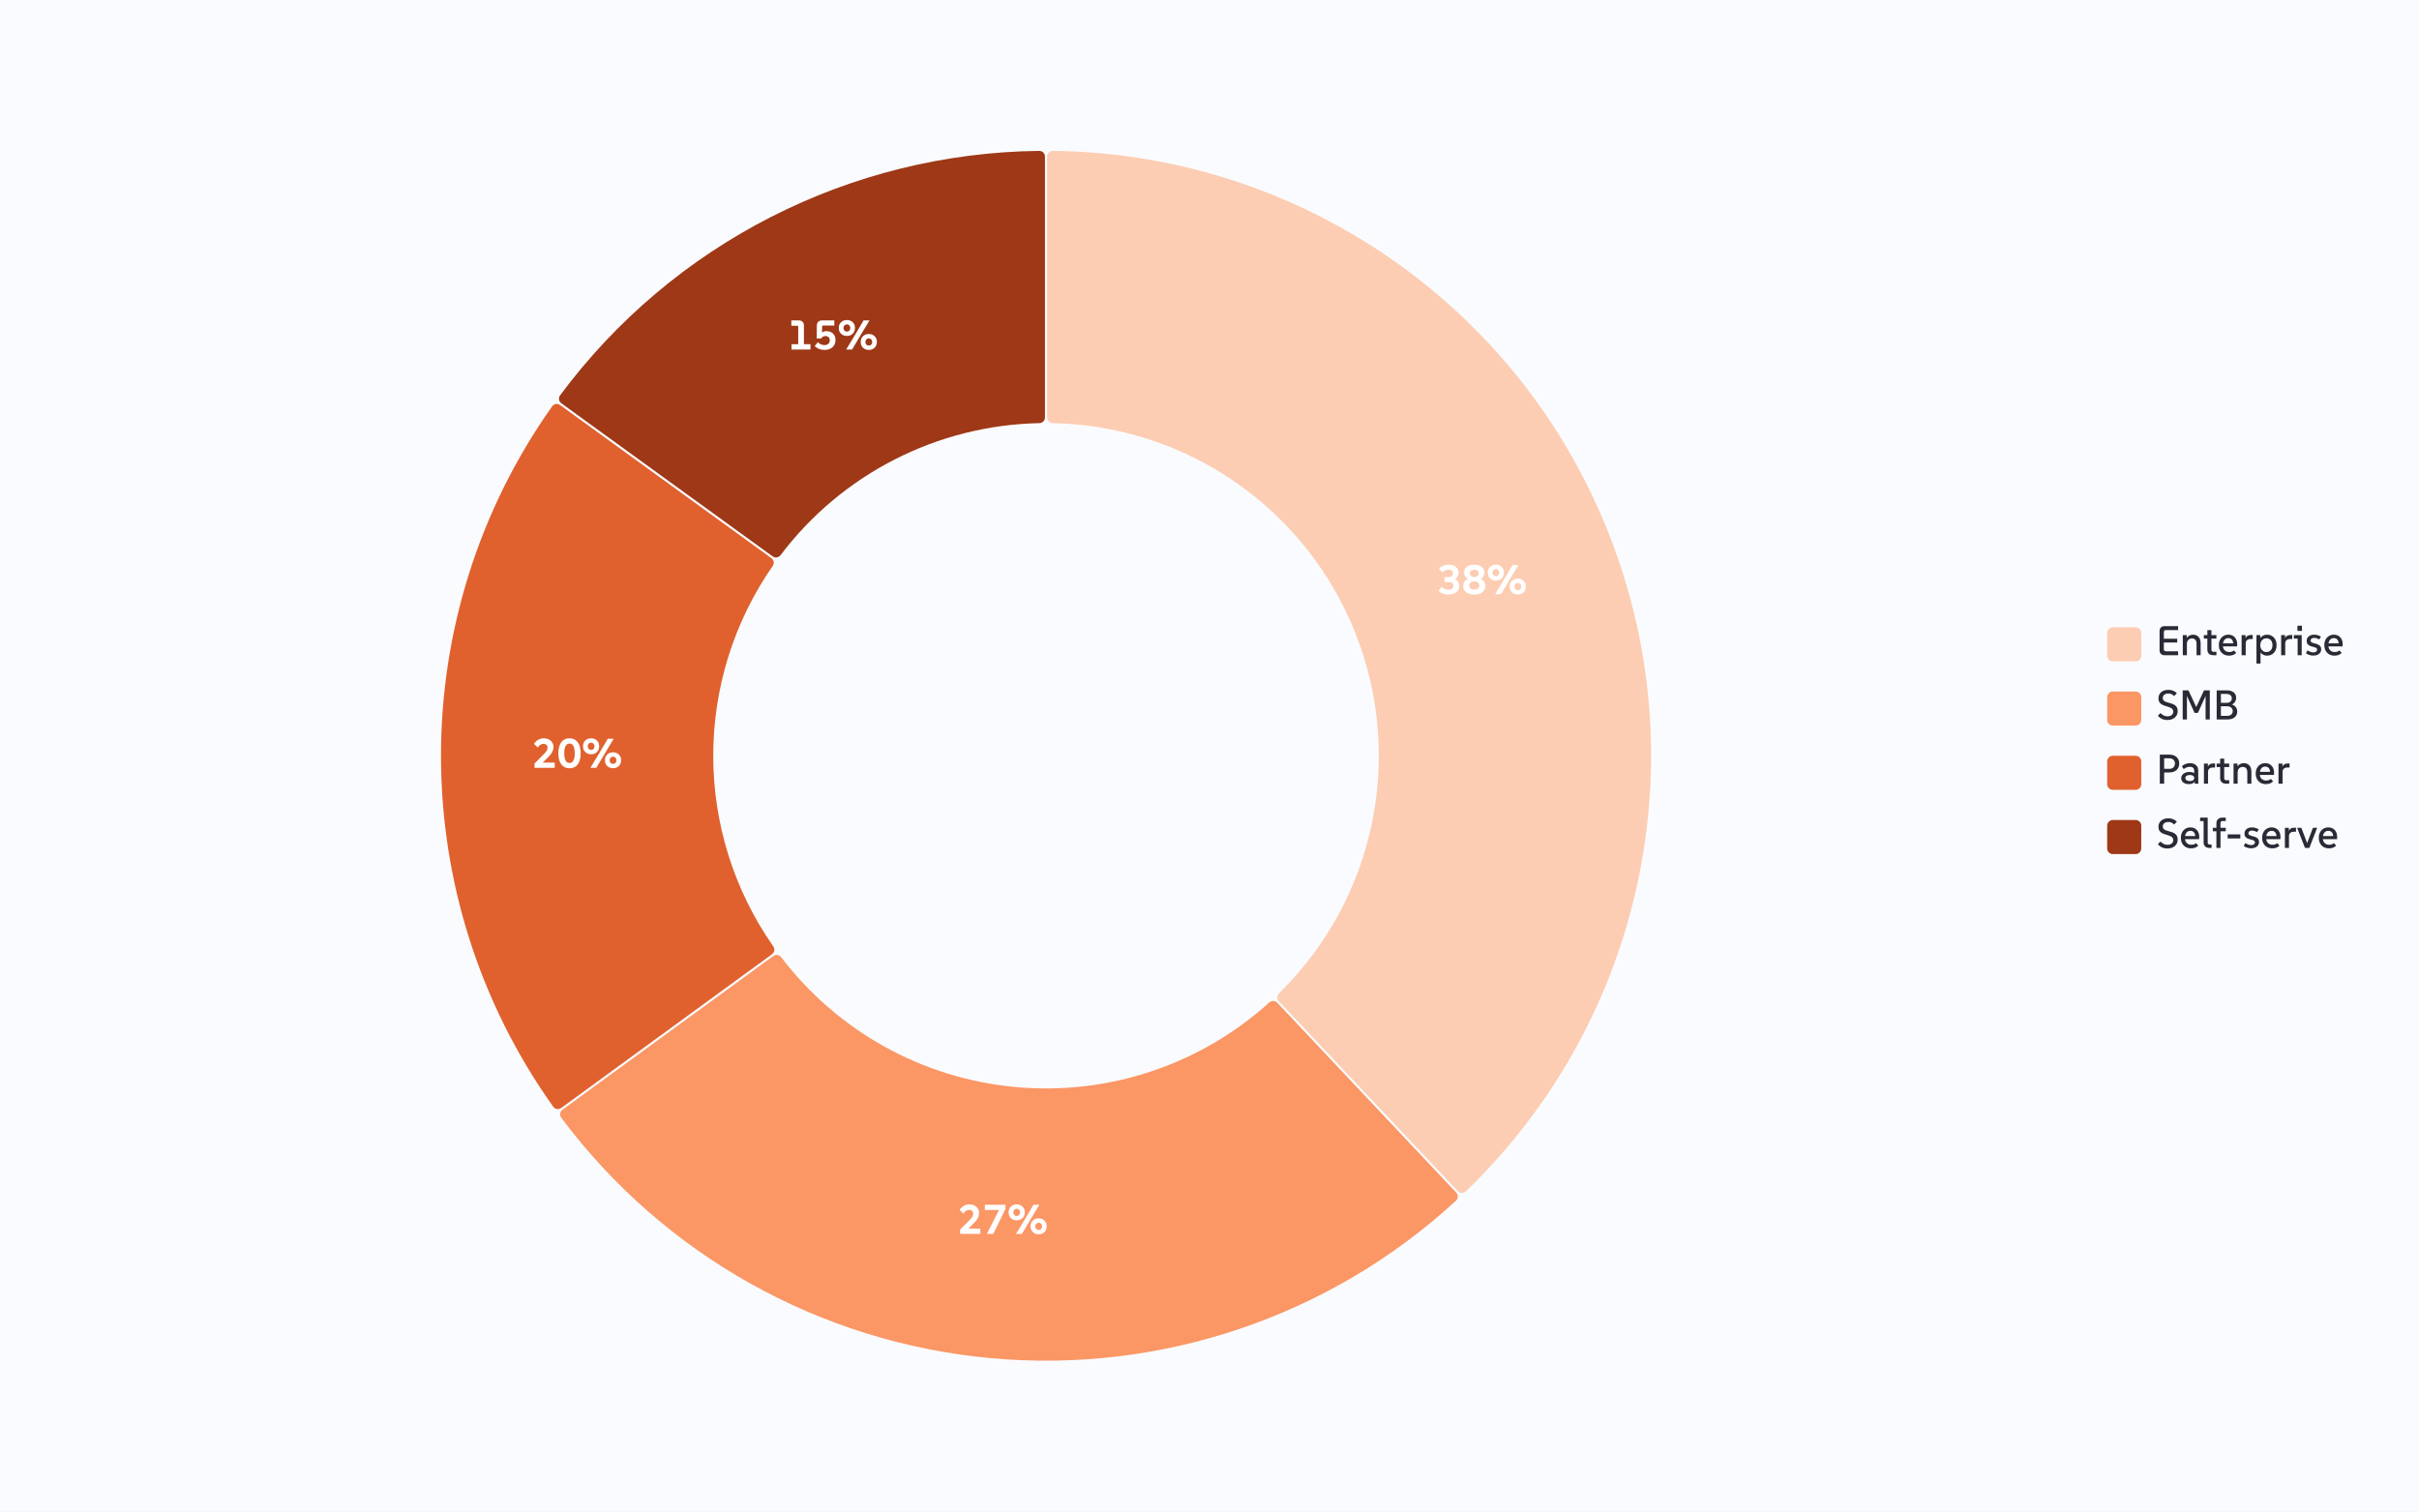
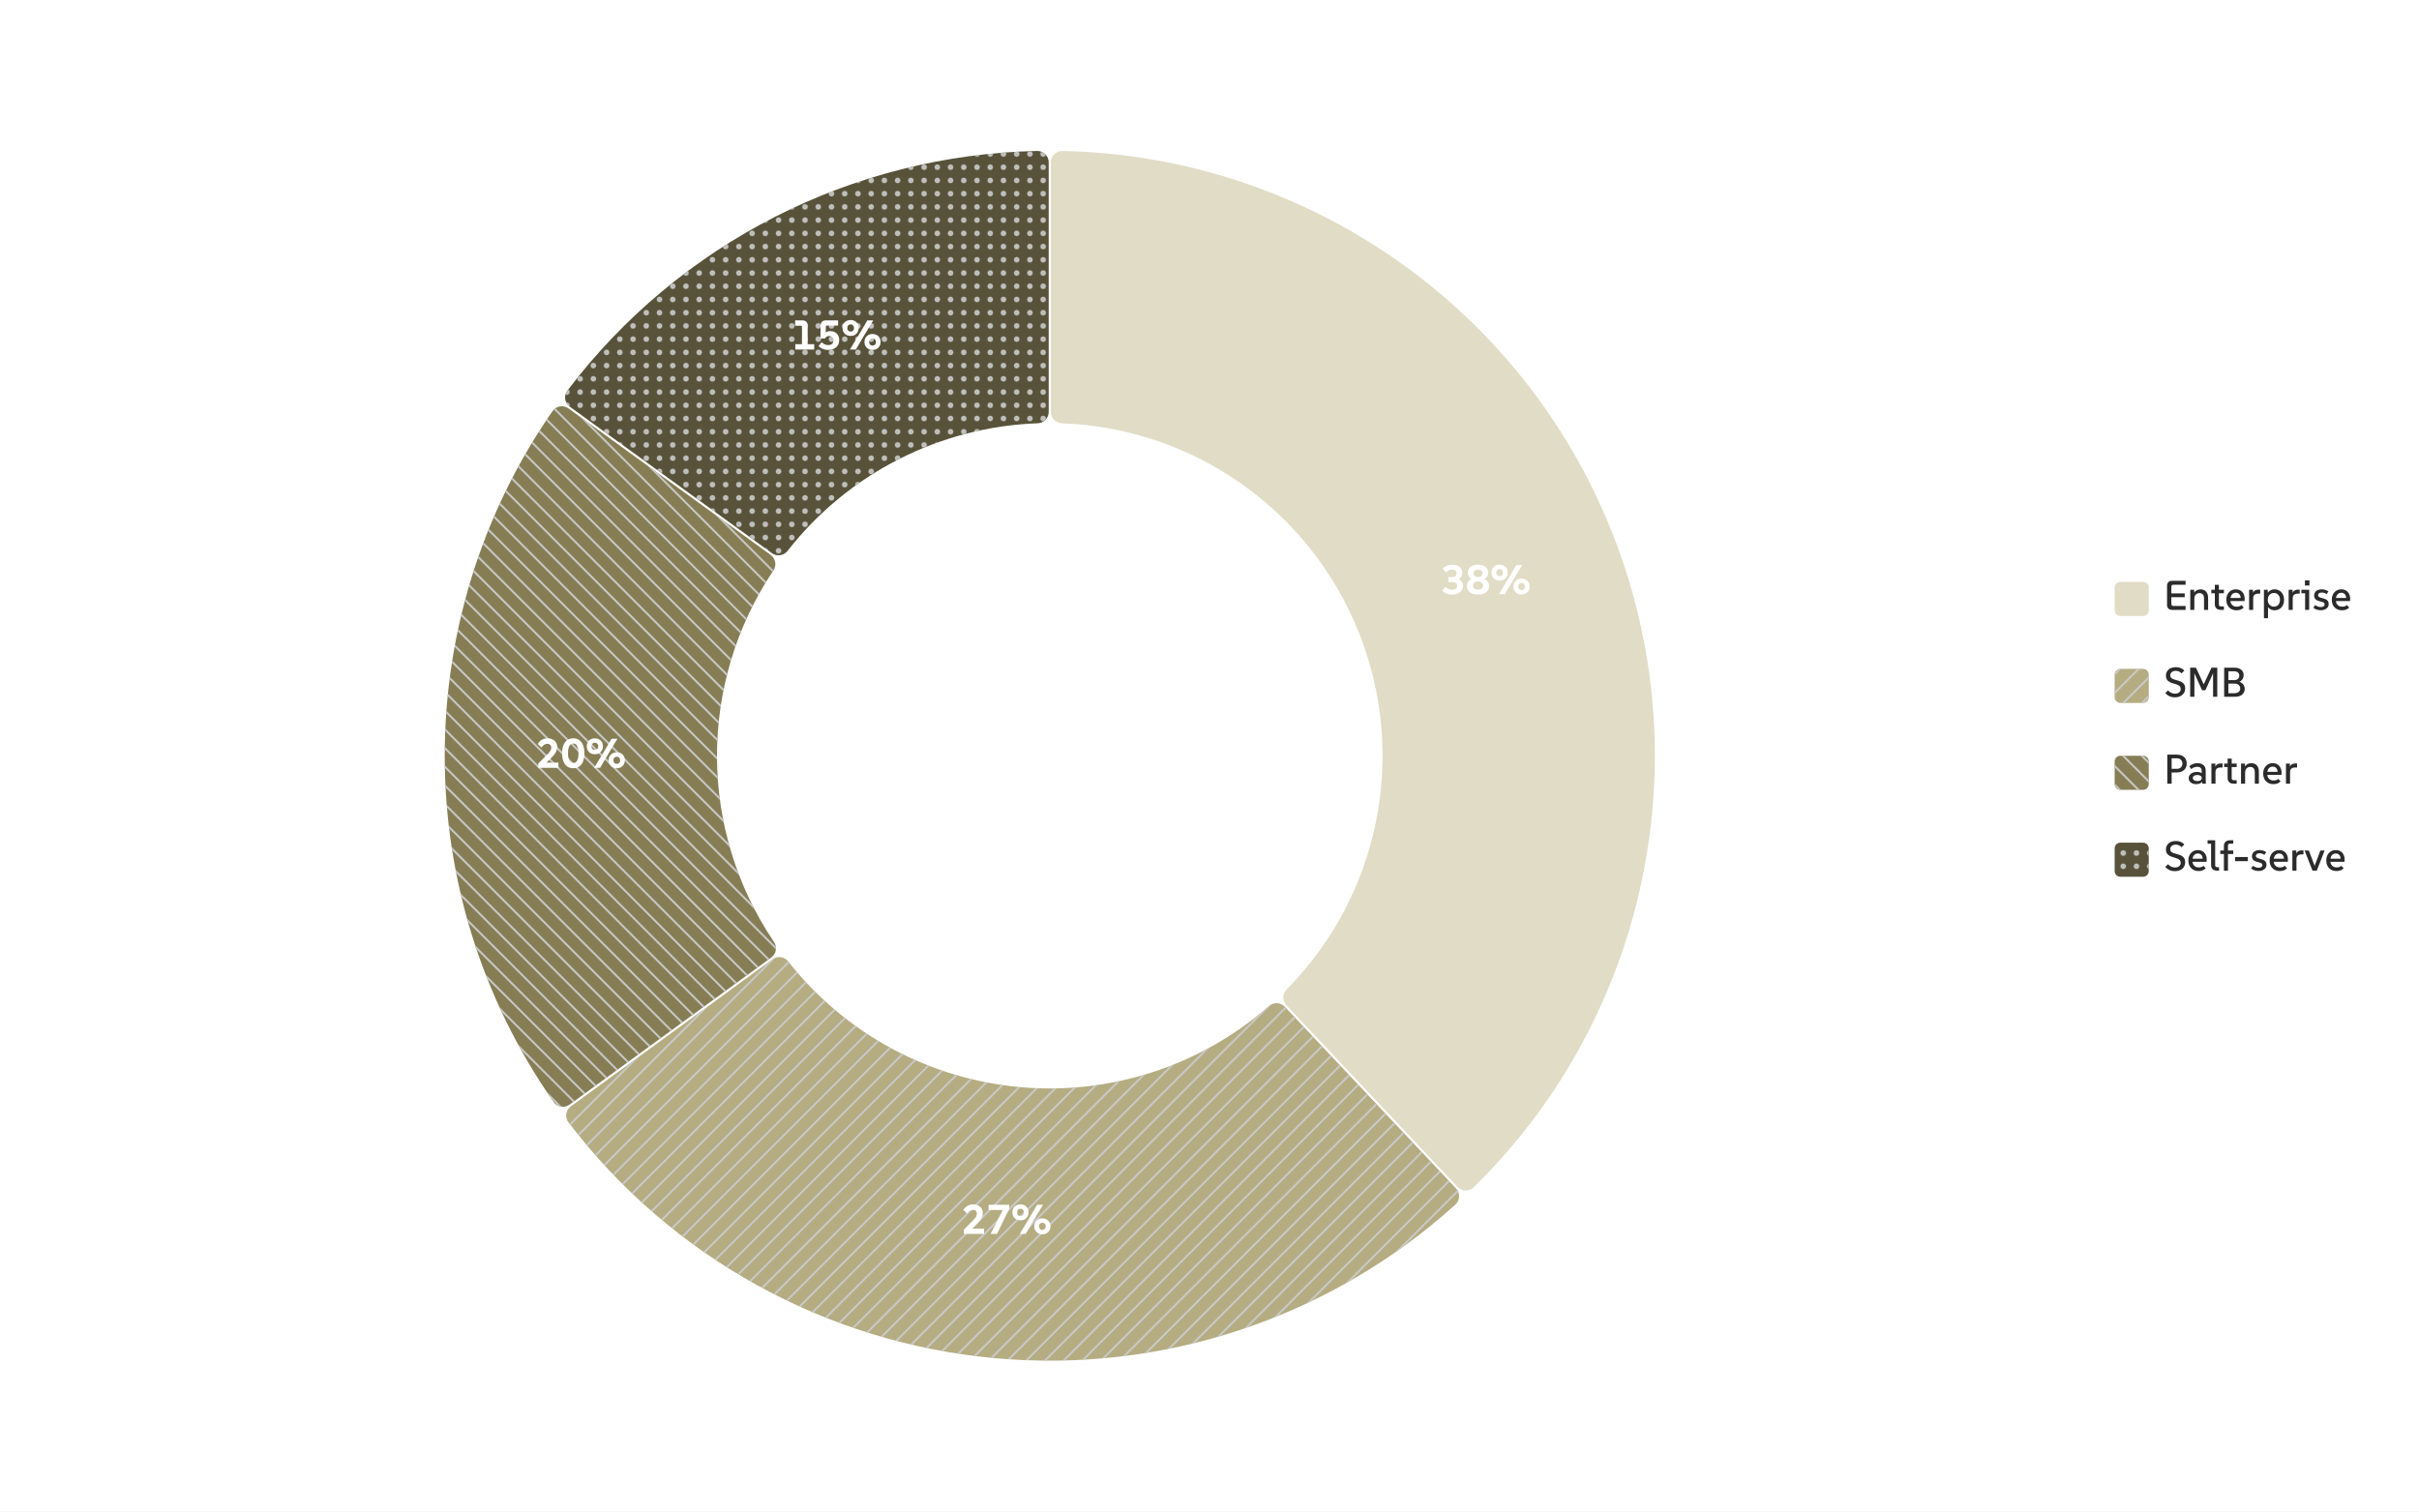
- <svg xmlns="http://www.w3.org/2000/svg" id="d3-svg" width="1280" height="800" data-lolly-anno="donut auto grouped monotone uniform none linear auto warm series #11141f #fafbfe right" style="width:100%;height:auto;display:block" viewBox="0 0 1280 800">
+ <svg xmlns="http://www.w3.org/2000/svg" id="d3-svg" width="1280" height="800" data-lolly-anno="donut auto grouped monotone uniform none linear auto warm series #ffffff right" style="width:100%;height:auto;display:block" viewBox="0 0 1280 800">
  <defs>
-     <style>#d3-svg [data-canvas-input]{cursor:pointer}</style>
+     <style>#d3-svg [data-annot],#d3-svg [data-canvas-input],#d3-svg [data-recolor]{cursor:pointer}</style>
  </defs>
-   <path id="d3-bg" fill="#fafbfe" d="M0 0h1280v800H0z" pointer-events="all" />
+   <path id="d3-bg" fill="#fff" d="M0 0h1280v800H0z" pointer-events="all" />
  <g id="d3-plot">
-     <path fill="#fccdb2" d="M554.07 82.86a3 3 0 0 1 3.03-3 320.16 320.16 0 0 1 218.55 550.68 3 3 0 0 1-4.26-.1l-94.7-100.5a3 3 0 0 1 .09-4.2 176.09 176.09 0 0 0-119.77-301.8 3 3 0 0 1-2.94-3Z" />
-     <path fill="#fff" d="M766.35 314.69q-1.63 0-2.91-.54-1.27-.53-2.26-1.5l1.7-2.05q.75.73 1.59 1.12.83.4 1.9.4.85 0 1.46-.27.62-.26.95-.74.34-.47.34-1.11 0-.89-.65-1.39-.65-.51-1.72-.51h-2.35v-2.63h2.1q.69 0 1.2-.25t.8-.7.29-1.02q0-.94-.64-1.48-.65-.54-1.75-.54-1.01 0-1.83.42-.82.41-1.43 1.1l-1.73-2.09q.94-.96 2.26-1.51t2.84-.55q1.57 0 2.76.53t1.85 1.49.66 2.25q0 1.2-.58 2.18t-1.7 1.55-2.69.57v-1.52q1.85 0 3.02.58 1.18.57 1.75 1.53t.57 2.13q0 1.36-.75 2.38-.76 1.02-2.07 1.59-1.32.58-2.98.58m13.75 0q-1.79 0-3.11-.55t-2.04-1.57-.72-2.38q0-1.24.58-2.17.57-.94 1.64-1.46 1.06-.51 2.52-.51v.93q-1.29 0-2.25-.52-.95-.52-1.48-1.41-.54-.89-.54-2.01 0-1.26.67-2.2t1.88-1.47q1.22-.52 2.85-.52t2.84.52 1.87 1.46.67 2.19q0 1.11-.52 2.01-.53.91-1.48 1.43-.96.52-2.25.52v-.93q1.46 0 2.53.51 1.06.52 1.63 1.45.58.92.58 2.16 0 1.39-.73 2.4-.73 1.02-2.04 1.57t-3.1.55m0-2.63q.82 0 1.42-.27.6-.26.93-.76.33-.49.33-1.14 0-.66-.33-1.14t-.92-.73q-.59-.27-1.41-.27t-1.42.27-.94.73q-.34.48-.34 1.14t.33 1.14q.33.5.93.76.61.27 1.42.27m.02-6.67q1.09 0 1.72-.53t.63-1.4q0-.89-.64-1.41-.64-.53-1.73-.53-1.07 0-1.72.53-.64.52-.64 1.41 0 .87.64 1.4.65.53 1.74.53m11.04 9.08 4.72-7.79 4.48-7.61h3.12l-4.92 8.17-4.26 7.23zm.39-7.18q-1.27 0-2.25-.53-.97-.54-1.52-1.5-.54-.96-.54-2.21t.54-2.19 1.52-1.48q.98-.53 2.25-.53 1.24 0 2.21.53.96.54 1.51 1.48.54.94.54 2.19t-.54 2.21-1.51 1.5-2.21.53m0-2.31q.52 0 .92-.24t.63-.68.23-.99q0-.83-.51-1.37-.5-.54-1.27-.54-.8 0-1.3.54-.51.54-.51 1.37 0 .55.23.99t.64.68.94.24m11.59 9.71q-1.27 0-2.23-.53-.97-.54-1.52-1.5t-.55-2.21.55-2.19 1.52-1.48q.96-.53 2.23-.53 1.25 0 2.22.53.96.54 1.5 1.48.55.94.55 2.19t-.55 2.21-1.5 1.5q-.97.53-2.22.53m0-2.31q.53 0 .93-.24t.63-.68.23-.99q0-.83-.51-1.37t-1.28-.54q-.79 0-1.3.54-.5.54-.5 1.37t.5 1.37 1.3.54" />
-     <path fill="#fb9665" d="M770.56 631.22a3 3 0 0 1-.15 4.27 320.16 320.16 0 0 1-473.43-43.92 3 3 0 0 1 .63-4.22l111.57-81.37a3 3 0 0 1 4.15.6 176.1 176.1 0 0 0 258.34 23.97 3 3 0 0 1 4.2.17Z" />
-     <path fill="#fff" d="M508.04 653.06v-2.28l5.28-5.31q.58-.58.93-1.1t.51-1.02.17-.99q0-.91-.57-1.46-.57-.56-1.54-.56-.92 0-1.66.5t-1.43 1.46l-1.98-1.94q.91-1.36 2.21-2.14 1.31-.78 2.98-.78 1.52 0 2.67.59t1.81 1.61.66 2.39q0 .83-.27 1.68t-.84 1.71-1.51 1.81l-3.88 3.89-.14-.83h7.29v2.77zm14.15 0 6.82-13.4.66.75h-8.54v-2.75h10.9v2.14l-6.42 13.26zm15.43 0 4.72-7.79 4.48-7.61h3.12l-4.92 8.17-4.26 7.23zm.39-7.18q-1.27 0-2.25-.53-.97-.54-1.52-1.5-.54-.96-.54-2.21t.54-2.19 1.52-1.48 2.25-.53q1.24 0 2.21.53.96.54 1.51 1.48.54.94.54 2.19t-.54 2.21-1.51 1.5-2.21.53m0-2.31q.52 0 .92-.24t.63-.68.23-.99q0-.83-.51-1.37-.5-.54-1.27-.54-.8 0-1.3.54-.51.54-.51 1.37 0 .55.23.99t.64.68.94.24m11.59 9.71q-1.27 0-2.23-.53-.97-.54-1.52-1.5t-.55-2.21.55-2.19 1.52-1.48 2.23-.53 2.22.53q.96.54 1.5 1.48.55.94.55 2.19t-.55 2.21-1.5 1.5q-.97.53-2.22.53m0-2.31q.53 0 .93-.24t.63-.68.23-.99q0-.83-.51-1.37t-1.28-.54q-.79 0-1.3.54-.5.54-.5 1.37t.5 1.37 1.3.54" />
-     <path fill="#e0612e" d="M296.94 586.43a3 3 0 0 1-4.2-.68 320.2 320.2 0 0 1-.59-370.68 3 3 0 0 1 4.21-.7l111.82 81.03a3 3 0 0 1 .7 4.14 176.1 176.1 0 0 0 .31 201.37 3 3 0 0 1-.69 4.14Z" />
-     <path fill="#fff" d="M282.83 406.39v-2.28l5.28-5.31q.58-.58.93-1.1t.51-1.02q.17-.49.17-.99 0-.91-.57-1.46-.57-.56-1.54-.56-.92 0-1.66.5t-1.43 1.46l-1.98-1.94q.91-1.36 2.21-2.14 1.31-.78 2.98-.78 1.52 0 2.67.59t1.81 1.61.66 2.39q0 .83-.27 1.68t-.84 1.71-1.51 1.81l-3.88 3.89-.14-.83h7.29v2.77zm18.54.22q-1.86 0-3.18-.92t-2.03-2.68-.7-4.28q0-2.54.7-4.32.71-1.78 2.03-2.71t3.18-.93 3.17.93 2 2.71.7 4.32q0 2.52-.7 4.28-.69 1.76-2 2.68-1.32.92-3.17.92m0-2.78q.9 0 1.51-.57.62-.56.93-1.7t.32-2.83q0-1.74-.32-2.89-.31-1.14-.93-1.71-.61-.58-1.51-.58-.91 0-1.54.58-.63.57-.95 1.71t-.31 2.89q0 1.69.31 2.83.32 1.14.95 1.7t1.54.57m11.04 2.56 4.72-7.79 4.48-7.61h3.12l-4.92 8.17-4.26 7.23zm.39-7.18q-1.27 0-2.25-.53-.97-.54-1.52-1.5-.54-.96-.54-2.21t.54-2.19 1.52-1.48q.98-.53 2.25-.53 1.24 0 2.21.53.96.54 1.51 1.48.54.94.54 2.19t-.54 2.21-1.51 1.5-2.21.53m0-2.31q.52 0 .92-.24t.63-.68.23-.99q0-.83-.51-1.37-.5-.54-1.27-.54-.8 0-1.3.54-.51.54-.51 1.37 0 .55.23.99t.64.68.94.24m11.59 9.71q-1.27 0-2.23-.53-.97-.54-1.52-1.5t-.55-2.21.55-2.19 1.52-1.48q.96-.53 2.23-.53 1.25 0 2.22.53.96.54 1.5 1.48.55.94.55 2.19t-.55 2.21-1.5 1.5q-.97.53-2.22.53m0-2.31q.53 0 .93-.24t.63-.68.23-.99q0-.83-.51-1.37t-1.28-.54q-.79 0-1.3.54-.5.54-.5 1.37t.5 1.37 1.3.54" />
-     <path fill="#9e3816" d="M297.03 213.45a3 3 0 0 1-.65-4.22A320.2 320.2 0 0 1 549.9 79.86a3 3 0 0 1 3.03 3v138.09a3 3 0 0 1-2.94 3A176.1 176.1 0 0 0 413 293.85a3 3 0 0 1-4.15.63Z" />
-     <path fill="#fff" d="M422.38 183.89v-11.02q0-.22-.12-.34t-.33-.12h-3.19v-2.82h4.05q1.14 0 1.87.73t.73 1.88v11.69zm-3.54 1.1v-2.82h10.01v2.82zm17.38.22q-1.59 0-2.87-.54t-2.26-1.5l1.7-2.05q.74.72 1.58 1.12t1.87.4q1.34 0 2.08-.69t.74-1.86q0-1.01-.61-1.62t-1.71-.61q-.75 0-1.31.34-.56.33-.88.94h-2.42l.1-7.1q.03-.72.37-1.28.34-.55.93-.86t1.29-.31h6.66v2.71h-6.01q-.16 0-.29.11t-.14.29l-.14 4.99-1.18-.01q.39-1.1 1.28-1.76t2.38-.65q1.41 0 2.46.58 1.06.59 1.66 1.64t.59 2.47q0 1.65-.76 2.84-.77 1.18-2.09 1.79t-3.02.62m11.53-.22 4.72-7.79 4.48-7.61h3.12l-4.92 8.17-4.26 7.23zm.39-7.18q-1.27 0-2.25-.53-.97-.54-1.52-1.5-.54-.96-.54-2.21t.54-2.19 1.52-1.48 2.25-.53q1.24 0 2.21.53.96.54 1.51 1.48.54.94.54 2.19t-.54 2.21-1.51 1.5-2.21.53m0-2.31q.52 0 .92-.24t.63-.68.23-.99q0-.83-.51-1.37-.5-.54-1.27-.54-.8 0-1.3.54-.51.54-.51 1.37 0 .55.23.99t.64.68.94.24m11.59 9.71q-1.27 0-2.23-.53-.97-.54-1.52-1.5t-.55-2.21.55-2.19 1.52-1.48 2.23-.53q1.25 0 2.22.53.96.54 1.5 1.48.55.94.55 2.19t-.55 2.21-1.5 1.5q-.97.53-2.22.53m0-2.31q.53 0 .93-.24t.63-.68.23-.99q0-.83-.51-1.37t-1.28-.54q-.79 0-1.3.54-.5.54-.5 1.37t.5 1.37 1.3.54" />
+     <path fill="#e1dcc6" d="M556.05 85.9a6 6 0 0 1 6.13-5.99 320.16 320.16 0 0 1 217.67 548.48 6 6 0 0 1-8.57-.17l-90.6-96.16a6 6 0 0 1 .1-8.33 176.09 176.09 0 0 0-118.95-299.7 6 6 0 0 1-5.78-6Z" data-recolor="Enterprise" />
+     <path fill="#fff" d="M768.33 314.69q-1.63 0-2.91-.54-1.27-.53-2.26-1.5l1.7-2.05q.75.73 1.59 1.12.83.4 1.9.4.85 0 1.46-.27.62-.26.95-.74.34-.47.34-1.11 0-.89-.65-1.39-.65-.51-1.72-.51h-2.35v-2.63h2.1q.69 0 1.2-.25t.8-.7.29-1.02q0-.94-.64-1.48-.65-.54-1.75-.54-1.01 0-1.83.42-.82.41-1.43 1.1l-1.73-2.09q.94-.96 2.26-1.51t2.84-.55q1.57 0 2.76.53t1.85 1.49.66 2.25q0 1.2-.58 2.18t-1.7 1.55-2.69.57v-1.52q1.85 0 3.02.58 1.18.57 1.75 1.53t.57 2.13q0 1.36-.75 2.38-.76 1.02-2.07 1.59-1.32.58-2.98.58m13.75 0q-1.79 0-3.11-.55t-2.04-1.57-.72-2.38q0-1.24.58-2.17.57-.94 1.64-1.46 1.06-.51 2.52-.51v.93q-1.29 0-2.25-.52-.95-.52-1.48-1.41-.54-.89-.54-2.01 0-1.26.67-2.2t1.88-1.47q1.22-.52 2.85-.52t2.84.52 1.87 1.46.67 2.19q0 1.11-.52 2.01-.53.91-1.48 1.43-.96.52-2.25.52v-.93q1.46 0 2.53.51 1.06.52 1.63 1.45.58.92.58 2.16 0 1.39-.73 2.4-.73 1.02-2.04 1.57t-3.1.55m0-2.63q.82 0 1.42-.27.6-.26.93-.76.33-.49.33-1.14 0-.66-.33-1.14t-.92-.73q-.59-.27-1.41-.27t-1.42.27-.94.73q-.34.48-.34 1.14t.33 1.14q.33.5.93.76.61.27 1.42.27m.02-6.67q1.09 0 1.72-.53t.63-1.4q0-.89-.64-1.41-.64-.53-1.73-.53-1.07 0-1.72.53-.64.52-.64 1.41 0 .87.64 1.4.65.53 1.74.53m11.04 9.08 4.72-7.79 4.48-7.61h3.12l-4.92 8.17-4.26 7.23zm.39-7.18q-1.27 0-2.25-.53-.97-.54-1.52-1.5-.54-.96-.54-2.21t.54-2.19 1.52-1.48q.98-.53 2.25-.53 1.24 0 2.21.53.96.54 1.51 1.48.54.94.54 2.19t-.54 2.21-1.51 1.5-2.21.53m0-2.31q.52 0 .92-.24t.63-.68.23-.99q0-.83-.51-1.37-.5-.54-1.27-.54-.8 0-1.3.54-.51.54-.51 1.37 0 .55.23.99t.64.68.94.24m11.59 9.71q-1.27 0-2.23-.53-.97-.54-1.52-1.5t-.55-2.21.55-2.19 1.52-1.48q.96-.53 2.23-.53 1.25 0 2.22.53.96.54 1.5 1.48.55.94.55 2.19t-.55 2.21-1.5 1.5q-.97.53-2.22.53m0-2.31q.53 0 .93-.24t.63-.68.23-.99q0-.83-.51-1.37t-1.28-.54q-.79 0-1.3.54-.5.54-.5 1.37t.5 1.37 1.3.54" />
+     <path fill="#b5ac82" d="M770.45 629a6 6 0 0 1-.35 8.57 320.16 320.16 0 0 1-469.28-43.53 6 6 0 0 1 1.24-8.48L408.8 507.7a6 6 0 0 1 8.25 1.13 176.1 176.1 0 0 0 254.47 23.61 6 6 0 0 1 8.33.4Z" data-recolor="SMB" />
+     <path fill="url(#d3tex-1-888888)" d="M214.97 229a6 6 0 0 1-.35 8.57 320.16 320.16 0 0 1-469.28-43.53 6 6 0 0 1 1.24-8.48l106.74-77.86a6 6 0 0 1 8.25 1.13 176.1 176.1 0 0 0 254.48 23.61 6 6 0 0 1 8.32.4Z" pointer-events="none" transform="translate(555.48 400)" />
+     <path fill="#fff" d="M510.02 653.06v-2.28l5.28-5.31q.58-.58.93-1.1t.51-1.02.17-.99q0-.91-.57-1.46-.57-.56-1.54-.56-.92 0-1.66.5t-1.43 1.46l-1.98-1.94q.91-1.36 2.21-2.14 1.31-.78 2.98-.78 1.52 0 2.67.59t1.81 1.61.66 2.39q0 .83-.27 1.68t-.84 1.71-1.51 1.81l-3.88 3.89-.14-.83h7.29v2.77zm14.15 0 6.82-13.4.66.75h-8.54v-2.75h10.9v2.14l-6.42 13.26zm15.43 0 4.72-7.79 4.48-7.61h3.12l-4.92 8.17-4.26 7.23zm.39-7.18q-1.27 0-2.25-.53-.97-.54-1.52-1.5-.54-.96-.54-2.21t.54-2.19 1.52-1.48 2.25-.53q1.24 0 2.21.53.96.54 1.51 1.48.54.94.54 2.19t-.54 2.21-1.51 1.5-2.21.53m0-2.31q.52 0 .92-.24t.63-.68.23-.99q0-.83-.51-1.37-.5-.54-1.27-.54-.8 0-1.3.54-.51.54-.51 1.37 0 .55.23.99t.64.68.94.24m11.59 9.71q-1.27 0-2.23-.53-.97-.54-1.52-1.5t-.55-2.21.55-2.19 1.52-1.48 2.23-.53 2.22.53q.96.54 1.5 1.48.55.94.55 2.19t-.55 2.21-1.5 1.5q-.97.53-2.22.53m0-2.31q.53 0 .93-.24t.63-.68.23-.99q0-.83-.51-1.37t-1.28-.54q-.79 0-1.3.54-.5.54-.5 1.37t.5 1.37 1.3.54" />
+     <path fill="#867d55" d="M301.39 584.63a6 6 0 0 1-8.46-1.41 320.2 320.2 0 0 1-.57-365.62 6 6 0 0 1 8.45-1.44L407.8 293.7a6 6 0 0 1 1.46 8.2 176.1 176.1 0 0 0 .3 196.68 6 6 0 0 1-1.43 8.2Z" data-recolor="Partner" />
+     <path fill="url(#d3tex-2-888888)" d="M-254.1 184.63a6 6 0 0 1-8.45-1.41 320.2 320.2 0 0 1-.57-365.62 6 6 0 0 1 8.45-1.44l106.98 77.53a6 6 0 0 1 1.47 8.2 176.1 176.1 0 0 0 .3 196.68 6 6 0 0 1-1.43 8.2Z" pointer-events="none" transform="translate(555.48 400)" />
+     <path fill="#fff" d="M284.81 406.39v-2.28l5.28-5.31q.58-.58.93-1.1t.51-1.02q.17-.49.17-.99 0-.91-.57-1.46-.57-.56-1.54-.56-.92 0-1.66.5t-1.43 1.46l-1.98-1.94q.91-1.36 2.21-2.14 1.31-.78 2.98-.78 1.52 0 2.67.59t1.81 1.61.66 2.39q0 .83-.27 1.68t-.84 1.71-1.51 1.81l-3.88 3.89-.14-.83h7.29v2.77zm18.54.22q-1.86 0-3.18-.92t-2.03-2.68-.7-4.28q0-2.54.7-4.32.71-1.78 2.03-2.71t3.18-.93 3.17.93 2 2.71.7 4.32q0 2.52-.7 4.28-.69 1.76-2 2.68-1.32.92-3.17.92m0-2.78q.9 0 1.51-.57.62-.56.93-1.7t.32-2.83q0-1.74-.32-2.89-.31-1.14-.93-1.71-.61-.58-1.51-.58-.91 0-1.54.58-.63.57-.95 1.71t-.31 2.89q0 1.69.31 2.83.32 1.14.95 1.7t1.54.57m11.04 2.56 4.72-7.79 4.48-7.61h3.12l-4.92 8.17-4.26 7.23zm.39-7.18q-1.27 0-2.25-.53-.97-.54-1.52-1.5-.54-.96-.54-2.21t.54-2.19 1.52-1.48q.98-.53 2.25-.53 1.24 0 2.21.53.96.54 1.51 1.48.54.94.54 2.19t-.54 2.21-1.51 1.5-2.21.53m0-2.31q.52 0 .92-.24t.63-.68.23-.99q0-.83-.51-1.37-.5-.54-1.27-.54-.8 0-1.3.54-.51.54-.51 1.37 0 .55.23.99t.64.68.94.24m11.59 9.71q-1.27 0-2.23-.53-.97-.54-1.52-1.5t-.55-2.21.55-2.19 1.52-1.48q.96-.53 2.23-.53 1.25 0 2.22.53.96.54 1.5 1.48.55.94.55 2.19t-.55 2.21-1.5 1.5q-.97.53-2.22.53m0-2.31q.53 0 .93-.24t.63-.68.23-.99q0-.83-.51-1.37t-1.28-.54q-.79 0-1.3.54-.5.54-.5 1.37t.5 1.37 1.3.54" />
+     <path fill="#575239" d="M301.48 215.24a6 6 0 0 1-1.26-8.48A320.2 320.2 0 0 1 548.78 79.9a6 6 0 0 1 6.13 6v132.12a6 6 0 0 1-5.78 6A176 176 0 0 0 416.7 291.6a6 6 0 0 1-8.24 1.16Z" data-recolor="Self-serve" />
+     <path fill="url(#d3tex-3-888888)" d="M-254-184.76a6 6 0 0 1-1.26-8.48A320.2 320.2 0 0 1-6.7-320.1a6 6 0 0 1 6.13 6v132.12a6 6 0 0 1-5.78 6 176 176 0 0 0-132.42 67.57 6 6 0 0 1-8.24 1.16Z" pointer-events="none" transform="translate(555.48 400)" />
+     <path fill="#fff" d="M424.36 183.89v-11.02q0-.22-.12-.34t-.33-.12h-3.19v-2.82h4.05q1.14 0 1.87.73t.73 1.88v11.69zm-3.54 1.1v-2.82h10.01v2.82zm17.38.22q-1.59 0-2.87-.54t-2.26-1.5l1.7-2.05q.74.72 1.58 1.12t1.87.4q1.34 0 2.08-.69t.74-1.86q0-1.01-.61-1.62t-1.71-.61q-.75 0-1.31.34-.56.33-.88.94h-2.42l.1-7.1q.03-.72.37-1.28.34-.55.93-.86t1.29-.31h6.66v2.71h-6.01q-.16 0-.29.11t-.14.29l-.14 4.99-1.18-.01q.39-1.1 1.28-1.76t2.38-.65q1.41 0 2.46.58 1.06.59 1.66 1.64t.59 2.47q0 1.65-.76 2.84-.77 1.18-2.09 1.79t-3.02.62m11.53-.22 4.72-7.79 4.48-7.61h3.12l-4.92 8.17-4.26 7.23zm.39-7.18q-1.27 0-2.25-.53-.97-.54-1.52-1.5-.54-.96-.54-2.21t.54-2.19 1.52-1.48 2.25-.53q1.24 0 2.21.53.96.54 1.51 1.48.54.94.54 2.19t-.54 2.21-1.51 1.5-2.21.53m0-2.31q.52 0 .92-.24t.63-.68.23-.99q0-.83-.51-1.37-.5-.54-1.27-.54-.8 0-1.3.54-.51.54-.51 1.37 0 .55.23.99t.64.68.94.24m11.59 9.71q-1.27 0-2.23-.53-.97-.54-1.52-1.5t-.55-2.21.55-2.19 1.52-1.48 2.23-.53q1.25 0 2.22.53.96.54 1.5 1.48.55.94.55 2.19t-.55 2.21-1.5 1.5q-.97.53-2.22.53m0-2.31q.53 0 .93-.24t.63-.68.23-.99q0-.83-.51-1.37t-1.28-.54q-.79 0-1.3.54-.5.54-.5 1.37t.5 1.37 1.3.54" />
+     <defs class="d3-tex">
+       <pattern id="d3tex-1-888888" width="7" height="7" patternTransform="rotate(45)" patternUnits="userSpaceOnUse">
+         <path stroke="#c9c9c9" stroke-linecap="round" stroke-opacity=".9" stroke-width="2.2" d="M0 0v7" />
+       </pattern>
+       <pattern id="d3tex-2-888888" width="7" height="7" patternTransform="rotate(-45)" patternUnits="userSpaceOnUse">
+         <path stroke="#c9c9c9" stroke-linecap="round" stroke-opacity=".9" stroke-width="2.2" d="M0 0v7" />
+       </pattern>
+       <pattern id="d3tex-3-888888" width="7" height="7" patternUnits="userSpaceOnUse">
+         <circle cx="3.5" cy="3.5" r="1.5" fill="#c9c9c9" fill-opacity=".9" />
+       </pattern>
+     </defs>
    <g class="legend">
-       <rect width="18.04" height="18.04" x="1115" y="332" fill="#fccdb2" rx="3" />
-       <path fill="#11141f" d="M1145.24 346.79q-1.09 0-1.8-.71t-.71-1.79v-10.4q0-1.08.71-1.79t1.8-.71h7.29v2.09h-6.55q-.42 0-.71.28t-.28.7v9.26q0 .41.28.7t.71.28h6.55v2.09zm-1.38-6.73v-1.99h8.21v1.99zm11.15 6.73v-10.65h2.07v2.91h-.57q.23-.94.68-1.55.44-.6 1.01-.95t1.16-.49 1.09-.14q1.8 0 2.9 1.16 1.1 1.17 1.1 3.41v6.3h-2.16v-5.97q0-1.55-.67-2.24-.68-.68-1.75-.68-.75 0-1.36.33-.61.34-.98 1-.36.66-.36 1.64v5.92zm16.11 0q-.56 0-1.11-.15-.56-.14-1.01-.49t-.72-.92-.27-1.43v-10.28h2.15v10.44q0 .43.29.71t.7.28h1.65v1.84zm-4.97-8.8v-1.85h6.65v1.85zm13.31 9.02q-1.58 0-2.79-.69-1.21-.7-1.89-1.93-.68-1.24-.68-2.86v-.22q0-1.54.63-2.75.62-1.21 1.76-1.93 1.14-.71 2.64-.71 1.57 0 2.68.77 1.11.76 1.63 2.15t.29 3.29h-8.08v-1.63h6.92l-.95.84q.16-1.13-.12-1.94t-.9-1.25q-.61-.43-1.46-.43-.93 0-1.57.46-.65.46-.99 1.26-.35.8-.35 1.87v.46q0 .92.4 1.68t1.15 1.21 1.77.44q.83 0 1.44-.21t1.07-.65l1.23 1.3q-.63.72-1.62 1.1-.98.37-2.21.37m6.68-.22v-10.65h2.08v2.91l-.28-.02q.11-1.15.56-1.79.44-.65 1.13-.9.68-.26 1.5-.26h.88v2.13h-1.06q-1.26 0-1.96.6-.69.6-.69 1.82v6.16zm7.85 4.4v-15.05h2.02v2.7l-.41-.47q.59-1.13 1.64-1.79 1.06-.66 2.37-.66 1.44 0 2.58.69 1.13.68 1.78 1.9t.66 2.82v.21q0 1.64-.65 2.87t-1.78 1.91-2.58.69q-1.27 0-2.29-.62-1.03-.63-1.62-1.69l.44-.5v6.99zm5.3-6.08q.9 0 1.63-.44t1.14-1.24.41-1.89v-.21q0-1.07-.41-1.85-.42-.79-1.14-1.22-.73-.43-1.63-.43-.93 0-1.68.45t-1.17 1.26-.43 1.93.43 1.93 1.17 1.26q.75.45 1.68.45m7.77 1.68v-10.65h2.09v2.91l-.29-.02q.12-1.15.56-1.79t1.13-.9 1.5-.26h.88v2.13h-1.05q-1.27 0-1.96.6-.7.6-.7 1.82v6.16zm8.72 0v-9.76l.97.96h-2.96v-1.85h4.15v10.65zm-.1-12.88v-2.74h2.39v2.74zm8.44 13.07q-1.22 0-2.26-.36-1.05-.37-1.72-.93l.94-1.48q.63.47 1.43.78.8.3 1.61.3.89 0 1.44-.38.54-.39.54-1.03 0-.57-.4-.87-.4-.29-1.03-.47l-1.34-.37q-.71-.18-1.34-.5-.63-.31-1.03-.9-.4-.58-.4-1.58 0-1.45 1.08-2.36t2.92-.91q1.02 0 1.94.29t1.61.79l-.95 1.46q-.57-.4-1.24-.63t-1.39-.23q-.85 0-1.38.39t-.53 1.02q0 .55.41.85t1.05.49l1.36.37q.72.19 1.36.52t1.05.92.41 1.6q0 .95-.53 1.67-.53.73-1.47 1.14t-2.14.41m11.16.03q-1.59 0-2.8-.69-1.21-.7-1.89-1.93-.68-1.24-.68-2.86v-.22q0-1.54.63-2.75t1.77-1.93q1.14-.71 2.64-.71 1.56 0 2.67.77 1.11.76 1.64 2.15t.28 3.29h-8.07v-1.63h6.91l-.94.84q.16-1.13-.13-1.94-.28-.82-.9-1.25-.61-.43-1.46-.43-.92 0-1.57.46t-.99 1.26-.34 1.87v.46q0 .92.4 1.68t1.14 1.21 1.78.44q.83 0 1.44-.21.6-.21 1.07-.65l1.22 1.3q-.63.72-1.61 1.1-.99.37-2.21.37" opacity=".9" />
-       <rect width="18.04" height="18.04" x="1115" y="366" fill="#fb9665" rx="3" />
-       <path fill="#11141f" d="M1146.83 381.07q-1.66 0-2.91-.61t-2.12-1.63l1.43-1.43q.85.9 1.75 1.32.9.41 1.94.41 1.42 0 2.23-.69t.81-1.79q0-.81-.42-1.32-.43-.5-1.12-.81t-1.54-.55q-.83-.24-1.66-.52-.84-.28-1.53-.73t-1.13-1.18q-.42-.73-.42-1.86 0-1.4.65-2.43.65-1.02 1.84-1.58 1.18-.56 2.76-.56 1.43 0 2.59.49 1.15.48 1.89 1.33l-1.46 1.47q-.65-.68-1.38-1.02t-1.65-.33q-1.34 0-2.16.66-.81.67-.81 1.75 0 .77.43 1.24t1.13.74 1.54.49 1.7.5q.84.27 1.54.73t1.13 1.21q.43.76.43 1.95 0 1.45-.69 2.51-.7 1.07-1.93 1.66t-2.86.58m8.13-.28v-15.4h3.06l4.64 9.95h-1.06l4.63-9.95h3.07v15.4h-2.23v-14.18l.78.01-4.84 10.7h-1.76l-4.84-10.7.79-.01v14.18zm17.98 0v-15.4h5.44q2.27 0 3.57 1.06t1.3 2.84q0 .97-.4 1.83t-1.23 1.42q-.83.54-2.13.54l.04-.39q1.37 0 2.32.53.95.52 1.46 1.39.51.88.51 1.92 0 1.3-.61 2.25t-1.76 1.48-2.81.53zm2.24-1.1-.91-.8h4.01q1.56 0 2.36-.7.81-.7.81-1.85 0-.72-.36-1.29-.35-.57-.99-.91-.64-.33-1.56-.33h-4.13v-1.83h3.83q1.29 0 2-.66.7-.66.7-1.74 0-1.04-.75-1.67t-2.07-.62h-3.85l.91-.8z" opacity=".9" />
-       <rect width="18.04" height="18.04" x="1115" y="400" fill="#e0612e" rx="3" />
-       <path fill="#11141f" d="M1142.86 414.79v-15.4h4.97q1.6 0 2.78.56t1.84 1.62.66 2.56q0 1.47-.66 2.53t-1.84 1.62-2.78.56h-3.9v-1.92h4.01q1.32 0 2.12-.77t.8-2.02-.8-2.02-2.12-.76h-3.74l.95-.89v14.33zm18.47 0-.04-3.31-.24-.75v-2.71q0-1.18-.63-1.68t-1.67-.5q-.83 0-1.71.31t-1.52.93l-.99-1.48q.71-.8 1.89-1.24t2.45-.44q1.3 0 2.26.45.97.45 1.51 1.33t.54 2.2v3.43q0 .88.02 1.74l.05 1.72zm-3.17.22q-1.8 0-2.89-.88-1.09-.89-1.09-2.3 0-.94.54-1.67t1.51-1.16 2.22-.43q1.94 0 2.94.86 1.01.85 1.01 2.25h-.49q0 1.58-.97 2.46t-2.78.87m.58-1.6q1.1 0 1.71-.45.62-.45.62-1.18 0-.72-.62-1.16t-1.72-.44q-1.09 0-1.73.44t-.64 1.16q0 .71.65 1.17t1.73.46m7.46 1.38v-10.65h2.09v2.91l-.28-.02q.11-1.15.56-1.79.44-.65 1.12-.9.69-.26 1.51-.26h.88v2.13h-1.06q-1.26 0-1.96.6t-.7 1.82v6.16zm11.7 0q-.56 0-1.12-.15-.55-.14-1-.49t-.72-.92-.28-1.43v-10.28h2.15v10.44q0 .43.29.71t.7.28h1.65v1.84zm-4.98-8.8v-1.85h6.65v1.85zm8.95 8.8v-10.65h2.08v2.91h-.58q.24-.94.68-1.55.45-.6 1.01-.95t1.16-.49q.59-.14 1.09-.14 1.8 0 2.9 1.16 1.1 1.17 1.1 3.41v6.3h-2.16v-5.97q0-1.55-.67-2.24-.68-.68-1.75-.68-.75 0-1.36.33-.61.34-.98 1-.36.66-.36 1.64v5.92zm17.11.22q-1.59 0-2.8-.69-1.21-.7-1.89-1.93-.68-1.24-.68-2.86v-.22q0-1.54.63-2.75t1.77-1.93q1.14-.71 2.64-.71 1.56 0 2.67.77 1.11.76 1.64 2.15t.28 3.29h-8.07v-1.63h6.91l-.94.84q.16-1.13-.13-1.94-.28-.82-.9-1.25-.61-.43-1.46-.43-.92 0-1.57.46t-.99 1.26-.34 1.87v.46q0 .92.4 1.68t1.14 1.21 1.78.44q.83 0 1.44-.21.6-.21 1.07-.65l1.22 1.3q-.63.72-1.61 1.1-.99.37-2.21.37m6.67-.22v-10.65h2.09v2.91l-.29-.02q.12-1.15.56-1.79t1.13-.9 1.5-.26h.88v2.13h-1.05q-1.26 0-1.96.6t-.7 1.82v6.16z" opacity=".9" />
-       <rect width="18.04" height="18.04" x="1115" y="434" fill="#9e3816" rx="3" />
-       <path fill="#11141f" d="M1146.83 449.07q-1.66 0-2.91-.61t-2.12-1.63l1.43-1.43q.85.9 1.75 1.32.9.41 1.94.41 1.42 0 2.23-.69t.81-1.79q0-.81-.42-1.32-.43-.5-1.12-.81t-1.54-.55q-.83-.24-1.66-.52-.84-.28-1.53-.73t-1.13-1.18q-.42-.73-.42-1.86 0-1.4.65-2.43.65-1.02 1.84-1.58 1.18-.56 2.76-.56 1.43 0 2.59.49 1.15.48 1.89 1.33l-1.46 1.47q-.65-.68-1.38-1.02t-1.65-.33q-1.34 0-2.16.66-.81.67-.81 1.75 0 .77.43 1.24t1.13.74 1.54.49 1.7.5q.84.27 1.54.73t1.13 1.21q.43.76.43 1.95 0 1.45-.69 2.51-.7 1.07-1.93 1.66t-2.86.58m12.55-.06q-1.59 0-2.8-.69-1.21-.7-1.89-1.93-.68-1.24-.68-2.86v-.22q0-1.54.63-2.75t1.77-1.93q1.14-.71 2.64-.71 1.56 0 2.67.77 1.11.76 1.64 2.15t.28 3.29h-8.07v-1.63h6.91l-.94.84q.16-1.13-.13-1.94-.28-.82-.9-1.25-.61-.43-1.46-.43-.92 0-1.57.46t-.99 1.26-.34 1.87v.46q0 .92.4 1.68t1.14 1.21 1.78.44q.83 0 1.44-.21.6-.21 1.07-.65l1.22 1.3q-.63.72-1.61 1.1-.99.37-2.21.37m9.68-.22q-1.37 0-2.2-.76t-.83-2.08V433.6l.97.97h-2.83v-1.84h4.02v13.26q0 .42.28.7.29.29.71.29h1.06v1.81zm3.74 0V435.7q0-1.37.87-2.17.88-.8 2.3-.8h1.79v1.81h-1.81q-.42 0-.71.29t-.28.7v13.26zm-1.9-8.8v-1.85h6.86v1.85zm7.85 3.78v-2.16h6.72v2.16zm12.46 5.21q-1.22 0-2.27-.36-1.04-.37-1.71-.93l.94-1.48q.63.47 1.43.78.8.3 1.61.3.89 0 1.43-.38.55-.39.55-1.03 0-.57-.4-.87-.41-.29-1.04-.47l-1.33-.37q-.71-.18-1.34-.5-.63-.31-1.03-.9-.4-.58-.4-1.58 0-1.45 1.08-2.36t2.91-.91q1.03 0 1.95.29t1.61.79l-.95 1.46q-.57-.4-1.24-.63t-1.39-.23q-.86 0-1.38.39-.53.39-.53 1.02 0 .55.41.85t1.05.49l1.36.37q.72.19 1.36.52t1.05.92.41 1.6q0 .95-.53 1.67-.54.73-1.47 1.14t-2.14.41m11.15.03q-1.58 0-2.79-.69-1.21-.7-1.89-1.93-.68-1.24-.68-2.86v-.22q0-1.54.63-2.75.62-1.21 1.76-1.93 1.15-.71 2.64-.71 1.57 0 2.68.77 1.11.76 1.63 2.15.53 1.39.29 3.29h-8.07v-1.63h6.91l-.94.84q.16-1.13-.13-1.94t-.9-1.25-1.46-.43q-.92 0-1.57.46t-.99 1.26-.34 1.87v.46q0 .92.4 1.68.39.76 1.14 1.21t1.78.44q.83 0 1.43-.21.61-.21 1.08-.65l1.22 1.3q-.63.72-1.62 1.1-.98.37-2.21.37m6.68-.22v-10.65h2.09v2.91l-.29-.02q.12-1.15.56-1.79t1.13-.9 1.5-.26h.88v2.13h-1.05q-1.27 0-1.96.6-.7.6-.7 1.82v6.16zm10.64 0-4.17-10.65h2.24l3.48 9.22h-.84l3.47-9.22h2.25l-4.15 10.65zm12.67.22q-1.58 0-2.79-.69-1.21-.7-1.89-1.93-.68-1.24-.68-2.86v-.22q0-1.54.62-2.75.63-1.21 1.77-1.93 1.14-.71 2.64-.71 1.57 0 2.68.77 1.11.76 1.63 2.15t.29 3.29h-8.08v-1.63h6.92l-.95.84q.16-1.13-.12-1.94t-.9-1.25-1.47-.43q-.92 0-1.57.46t-.99 1.26-.34 1.87v.46q0 .92.4 1.68t1.15 1.21 1.77.44q.83 0 1.44-.21t1.07-.65l1.23 1.3q-.64.72-1.62 1.1-.99.37-2.21.37" opacity=".9" />
+       <rect width="18.04" height="18.04" x="1118.96" y="308" fill="#e1dcc6" rx="3" />
+       <path fill="#141414" d="M1149.2 322.79q-1.09 0-1.8-.71t-.71-1.79v-10.4q0-1.08.71-1.79t1.8-.71h7.29v2.09h-6.55q-.42 0-.71.28t-.28.7v9.26q0 .41.28.7t.71.28h6.55v2.09zm-1.38-6.73v-1.99h8.21v1.99zm11.15 6.73v-10.65h2.07v2.91h-.57q.23-.94.68-1.55.44-.6 1.01-.95t1.16-.49 1.09-.14q1.8 0 2.9 1.16 1.1 1.17 1.1 3.41v6.3h-2.16v-5.97q0-1.55-.67-2.24-.68-.68-1.75-.68-.75 0-1.36.33-.61.34-.98 1-.36.66-.36 1.64v5.92zm16.11 0q-.56 0-1.11-.15-.56-.14-1.01-.49t-.72-.92-.27-1.43v-10.28h2.15v10.44q0 .43.29.71t.7.28h1.65v1.84zm-4.97-8.8v-1.85h6.65v1.85zm13.31 9.02q-1.58 0-2.79-.69-1.21-.7-1.89-1.93-.68-1.24-.68-2.86v-.22q0-1.54.63-2.75.62-1.21 1.76-1.93 1.14-.71 2.64-.71 1.57 0 2.68.77 1.11.76 1.63 2.15t.29 3.29h-8.08v-1.63h6.92l-.95.84q.16-1.13-.12-1.94t-.9-1.25q-.61-.43-1.46-.43-.93 0-1.57.46-.65.46-.99 1.26-.35.8-.35 1.87v.46q0 .92.4 1.68t1.15 1.21 1.77.44q.83 0 1.44-.21t1.07-.65l1.23 1.3q-.63.72-1.62 1.1-.98.37-2.21.37m6.68-.22v-10.65h2.08v2.91l-.28-.02q.11-1.15.56-1.79.44-.65 1.13-.9.68-.26 1.5-.26h.88v2.13h-1.06q-1.26 0-1.96.6-.69.6-.69 1.82v6.16zm7.85 4.4v-15.05h2.02v2.7l-.41-.47q.59-1.13 1.64-1.79 1.06-.66 2.37-.66 1.44 0 2.58.69 1.13.68 1.78 1.9t.66 2.82v.21q0 1.64-.65 2.87t-1.78 1.91-2.58.69q-1.27 0-2.29-.62-1.03-.63-1.62-1.69l.44-.5v6.99zm5.3-6.08q.9 0 1.63-.44t1.14-1.24.41-1.89v-.21q0-1.07-.41-1.85-.42-.79-1.14-1.22-.73-.43-1.63-.43-.93 0-1.68.45t-1.17 1.26-.43 1.93.43 1.93 1.17 1.26q.75.45 1.68.45m7.77 1.68v-10.65h2.09v2.91l-.29-.02q.12-1.15.56-1.79t1.13-.9 1.5-.26h.88v2.13h-1.05q-1.27 0-1.96.6-.7.6-.7 1.82v6.16zm8.72 0v-9.76l.97.96h-2.96v-1.85h4.15v10.65zm-.1-12.88v-2.74h2.39v2.74zm8.44 13.07q-1.22 0-2.26-.36-1.05-.37-1.72-.93l.94-1.48q.63.47 1.43.78.8.3 1.61.3.89 0 1.44-.38.54-.39.54-1.03 0-.57-.4-.87-.4-.29-1.03-.47l-1.34-.37q-.71-.18-1.34-.5-.63-.31-1.03-.9-.4-.58-.4-1.58 0-1.45 1.08-2.36t2.92-.91q1.02 0 1.94.29t1.61.79l-.95 1.46q-.57-.4-1.24-.63t-1.39-.23q-.85 0-1.38.39t-.53 1.02q0 .55.41.85t1.05.49l1.36.37q.72.19 1.36.52t1.05.92.41 1.6q0 .95-.53 1.67-.53.73-1.47 1.14t-2.14.41m11.16.03q-1.59 0-2.8-.69-1.21-.7-1.89-1.93-.68-1.24-.68-2.86v-.22q0-1.54.63-2.75t1.77-1.93q1.14-.71 2.64-.71 1.56 0 2.67.77 1.11.76 1.64 2.15t.28 3.29h-8.07v-1.63h6.91l-.94.84q.16-1.13-.13-1.94-.28-.82-.9-1.25-.61-.43-1.46-.43-.92 0-1.57.46t-.99 1.26-.34 1.87v.46q0 .92.4 1.68t1.14 1.21 1.78.44q.83 0 1.44-.21.6-.21 1.07-.65l1.22 1.3q-.63.72-1.61 1.1-.99.37-2.21.37" opacity=".9" />
+       <rect width="18.04" height="18.04" x="1118.96" y="354" fill="#b5ac82" rx="3" />
+       <rect width="18.04" height="18.04" x="1118.96" y="354" fill="url(#d3tex-1-888888)" pointer-events="none" rx="3" ry="3" />
+       <path fill="#141414" d="M1150.79 369.07q-1.66 0-2.91-.61t-2.12-1.63l1.43-1.43q.85.9 1.75 1.32.9.41 1.94.41 1.42 0 2.23-.69t.81-1.79q0-.81-.42-1.32-.43-.5-1.12-.81t-1.54-.55q-.83-.24-1.66-.52-.84-.28-1.53-.73t-1.13-1.18q-.42-.73-.42-1.86 0-1.4.65-2.43.65-1.02 1.84-1.58 1.18-.56 2.76-.56 1.43 0 2.59.49 1.15.48 1.89 1.33l-1.46 1.47q-.65-.68-1.38-1.02t-1.65-.33q-1.34 0-2.16.66-.81.67-.81 1.75 0 .77.43 1.24t1.13.74 1.54.49 1.7.5q.84.27 1.54.73t1.13 1.21q.43.76.43 1.95 0 1.45-.69 2.51-.7 1.07-1.93 1.66t-2.86.58m8.13-.28v-15.4h3.06l4.64 9.95h-1.06l4.63-9.95h3.07v15.4h-2.23v-14.18l.78.01-4.84 10.7h-1.76l-4.84-10.7.79-.01v14.18zm17.98 0v-15.4h5.44q2.27 0 3.57 1.06t1.3 2.84q0 .97-.4 1.83t-1.23 1.42q-.83.54-2.13.54l.04-.39q1.37 0 2.32.53.95.52 1.46 1.39.51.88.51 1.92 0 1.3-.61 2.25t-1.76 1.48-2.81.53zm2.24-1.1-.91-.8h4.01q1.56 0 2.36-.7.81-.7.81-1.85 0-.72-.36-1.29-.35-.57-.99-.91-.64-.33-1.56-.33h-4.13v-1.83h3.83q1.29 0 2-.66.7-.66.7-1.74 0-1.04-.75-1.67t-2.07-.62h-3.85l.91-.8z" opacity=".9" />
+       <rect width="18.04" height="18.04" x="1118.96" y="400" fill="#867d55" rx="3" />
+       <rect width="18.04" height="18.04" x="1118.96" y="400" fill="url(#d3tex-2-888888)" pointer-events="none" rx="3" ry="3" />
+       <path fill="#141414" d="M1146.82 414.79v-15.4h4.97q1.6 0 2.78.56t1.84 1.62.66 2.56q0 1.47-.66 2.53t-1.84 1.62-2.78.56h-3.9v-1.92h4.01q1.32 0 2.12-.77t.8-2.02-.8-2.02-2.12-.76h-3.74l.95-.89v14.33zm18.47 0-.04-3.31-.24-.75v-2.71q0-1.18-.63-1.68t-1.67-.5q-.83 0-1.71.31t-1.52.93l-.99-1.48q.71-.8 1.89-1.24t2.45-.44q1.3 0 2.26.45.97.45 1.51 1.33t.54 2.2v3.43q0 .88.02 1.74l.05 1.72zm-3.17.22q-1.8 0-2.89-.88-1.09-.89-1.09-2.3 0-.94.54-1.67t1.51-1.16 2.22-.43q1.94 0 2.94.86 1.01.85 1.01 2.25h-.49q0 1.58-.97 2.46t-2.78.87m.58-1.6q1.1 0 1.71-.45.62-.45.62-1.18 0-.72-.62-1.16t-1.72-.44q-1.09 0-1.73.44t-.64 1.16q0 .71.65 1.17t1.73.46m7.46 1.38v-10.65h2.09v2.91l-.28-.02q.11-1.15.56-1.79.44-.65 1.12-.9.69-.26 1.51-.26h.88v2.13h-1.06q-1.26 0-1.96.6t-.7 1.82v6.16zm11.7 0q-.56 0-1.12-.15-.55-.14-1-.49t-.72-.92-.28-1.43v-10.28h2.15v10.44q0 .43.29.71t.7.28h1.65v1.84zm-4.98-8.8v-1.85h6.65v1.85zm8.95 8.8v-10.65h2.08v2.91h-.58q.24-.94.68-1.55.45-.6 1.01-.95t1.16-.49q.59-.14 1.09-.14 1.8 0 2.9 1.16 1.1 1.17 1.1 3.41v6.3h-2.16v-5.97q0-1.55-.67-2.24-.68-.68-1.75-.68-.75 0-1.36.33-.61.34-.98 1-.36.66-.36 1.64v5.92zm17.11.22q-1.59 0-2.8-.69-1.21-.7-1.89-1.93-.68-1.24-.68-2.86v-.22q0-1.54.63-2.75t1.77-1.93q1.14-.71 2.64-.71 1.56 0 2.67.77 1.11.76 1.64 2.15t.28 3.29h-8.07v-1.63h6.91l-.94.84q.16-1.13-.13-1.94-.28-.82-.9-1.25-.61-.43-1.46-.43-.92 0-1.57.46t-.99 1.26-.34 1.87v.46q0 .92.4 1.68t1.14 1.21 1.78.44q.83 0 1.44-.21.6-.21 1.07-.65l1.22 1.3q-.63.72-1.61 1.1-.99.37-2.21.37m6.67-.22v-10.65h2.09v2.91l-.29-.02q.12-1.15.56-1.79t1.13-.9 1.5-.26h.88v2.13h-1.05q-1.26 0-1.96.6t-.7 1.82v6.16z" opacity=".9" />
+       <rect width="18.04" height="18.04" x="1118.96" y="446" fill="#575239" rx="3" />
+       <rect width="18.04" height="18.04" x="1118.96" y="446" fill="url(#d3tex-3-888888)" pointer-events="none" rx="3" ry="3" />
+       <path fill="#141414" d="M1150.79 461.07q-1.66 0-2.91-.61t-2.12-1.63l1.43-1.43q.85.9 1.75 1.32.9.41 1.94.41 1.42 0 2.23-.69t.81-1.79q0-.81-.42-1.32-.43-.5-1.12-.81t-1.54-.55q-.83-.24-1.66-.52-.84-.28-1.53-.73t-1.13-1.18q-.42-.73-.42-1.86 0-1.4.65-2.43.65-1.02 1.84-1.58 1.18-.56 2.76-.56 1.43 0 2.59.49 1.15.48 1.89 1.33l-1.46 1.47q-.65-.68-1.38-1.02t-1.65-.33q-1.34 0-2.16.66-.81.67-.81 1.75 0 .77.43 1.24t1.13.74 1.54.49 1.7.5q.84.27 1.54.73t1.13 1.21q.43.76.43 1.95 0 1.45-.69 2.51-.7 1.07-1.93 1.66t-2.86.58m12.55-.06q-1.59 0-2.8-.69-1.21-.7-1.89-1.93-.68-1.24-.68-2.86v-.22q0-1.54.63-2.75t1.77-1.93q1.14-.71 2.64-.71 1.56 0 2.67.77 1.11.76 1.64 2.15t.28 3.29h-8.07v-1.63h6.91l-.94.84q.16-1.13-.13-1.94-.28-.82-.9-1.25-.61-.43-1.46-.43-.92 0-1.57.46t-.99 1.26-.34 1.87v.46q0 .92.4 1.68t1.14 1.21 1.78.44q.83 0 1.44-.21.6-.21 1.07-.65l1.22 1.3q-.63.72-1.61 1.1-.99.37-2.21.37m9.68-.22q-1.37 0-2.2-.76t-.83-2.08V445.6l.97.97h-2.83v-1.84h4.02v13.26q0 .42.28.7.29.29.71.29h1.06v1.81zm3.74 0V447.7q0-1.37.87-2.17.88-.8 2.3-.8h1.79v1.81h-1.81q-.42 0-.71.29t-.28.7v13.26zm-1.9-8.8v-1.85h6.86v1.85zm7.85 3.78v-2.16h6.72v2.16zm12.46 5.21q-1.22 0-2.27-.36-1.04-.37-1.71-.93l.94-1.48q.63.47 1.43.78.8.3 1.61.3.89 0 1.43-.38.55-.39.55-1.03 0-.57-.4-.87-.41-.29-1.04-.47l-1.33-.37q-.71-.18-1.34-.5-.63-.31-1.03-.9-.4-.58-.4-1.58 0-1.45 1.08-2.36t2.91-.91q1.03 0 1.95.29t1.61.79l-.95 1.46q-.57-.4-1.24-.63t-1.39-.23q-.86 0-1.38.39-.53.39-.53 1.02 0 .55.41.85t1.05.49l1.36.37q.72.19 1.36.52t1.05.92.41 1.6q0 .95-.53 1.67-.54.73-1.47 1.14t-2.14.41m11.15.03q-1.58 0-2.79-.69-1.21-.7-1.89-1.93-.68-1.24-.68-2.86v-.22q0-1.54.63-2.75.62-1.21 1.76-1.93 1.15-.71 2.64-.71 1.57 0 2.68.77 1.11.76 1.63 2.15.53 1.39.29 3.29h-8.07v-1.63h6.91l-.94.84q.16-1.13-.13-1.94t-.9-1.25-1.46-.43q-.92 0-1.57.46t-.99 1.26-.34 1.87v.46q0 .92.4 1.68.39.76 1.14 1.21t1.78.44q.83 0 1.43-.21.61-.21 1.08-.65l1.22 1.3q-.63.72-1.62 1.1-.98.37-2.21.37m6.68-.22v-10.65h2.09v2.91l-.29-.02q.12-1.15.56-1.79t1.13-.9 1.5-.26h.88v2.13h-1.05q-1.27 0-1.96.6-.7.6-.7 1.82v6.16zm10.64 0-4.17-10.65h2.24l3.48 9.22h-.84l3.47-9.22h2.25l-4.15 10.65zm12.67.22q-1.58 0-2.79-.69-1.21-.7-1.89-1.93-.68-1.24-.68-2.86v-.22q0-1.54.62-2.75.63-1.21 1.77-1.93 1.14-.71 2.64-.71 1.57 0 2.68.77 1.11.76 1.63 2.15t.29 3.29h-8.08v-1.63h6.92l-.95.84q.16-1.13-.12-1.94t-.9-1.25-1.47-.43q-.92 0-1.57.46t-.99 1.26-.34 1.87v.46q0 .92.4 1.68t1.15 1.21 1.77.44q.83 0 1.44-.21t1.07-.65l1.23 1.3q-.64.72-1.62 1.1-.99.37-2.21.37" opacity=".9" />
    </g>
  </g>
</svg>
